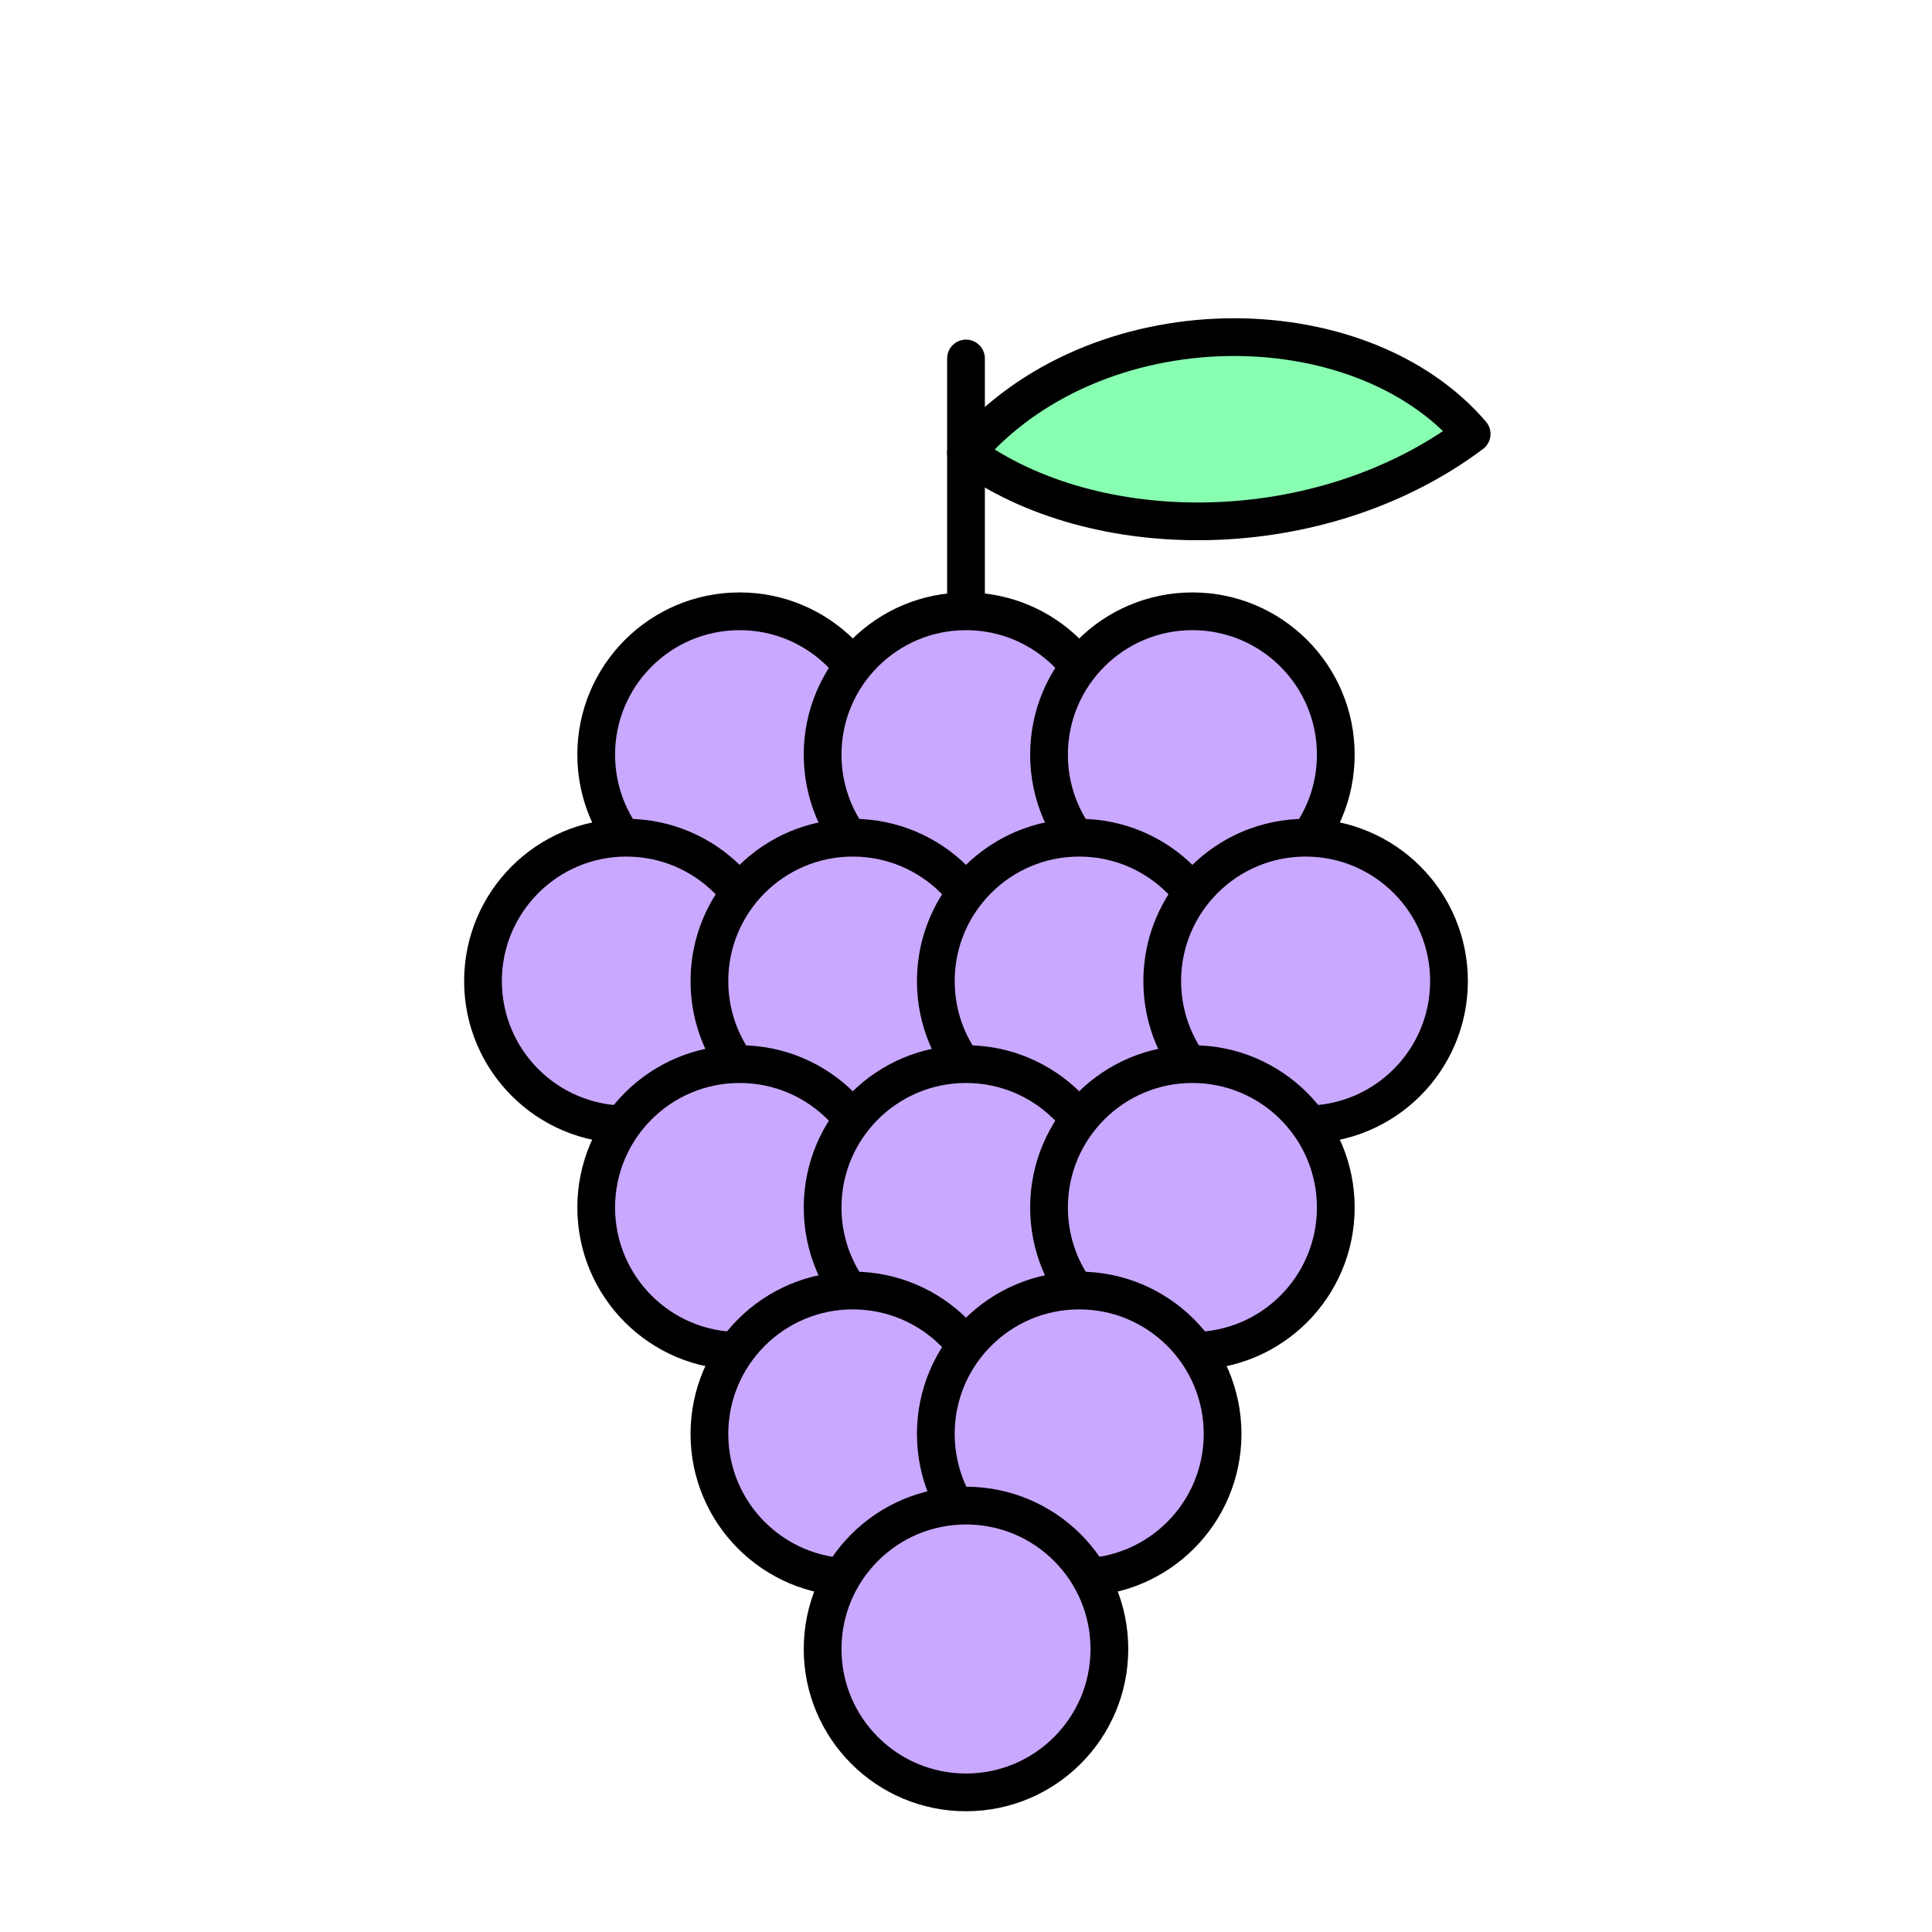
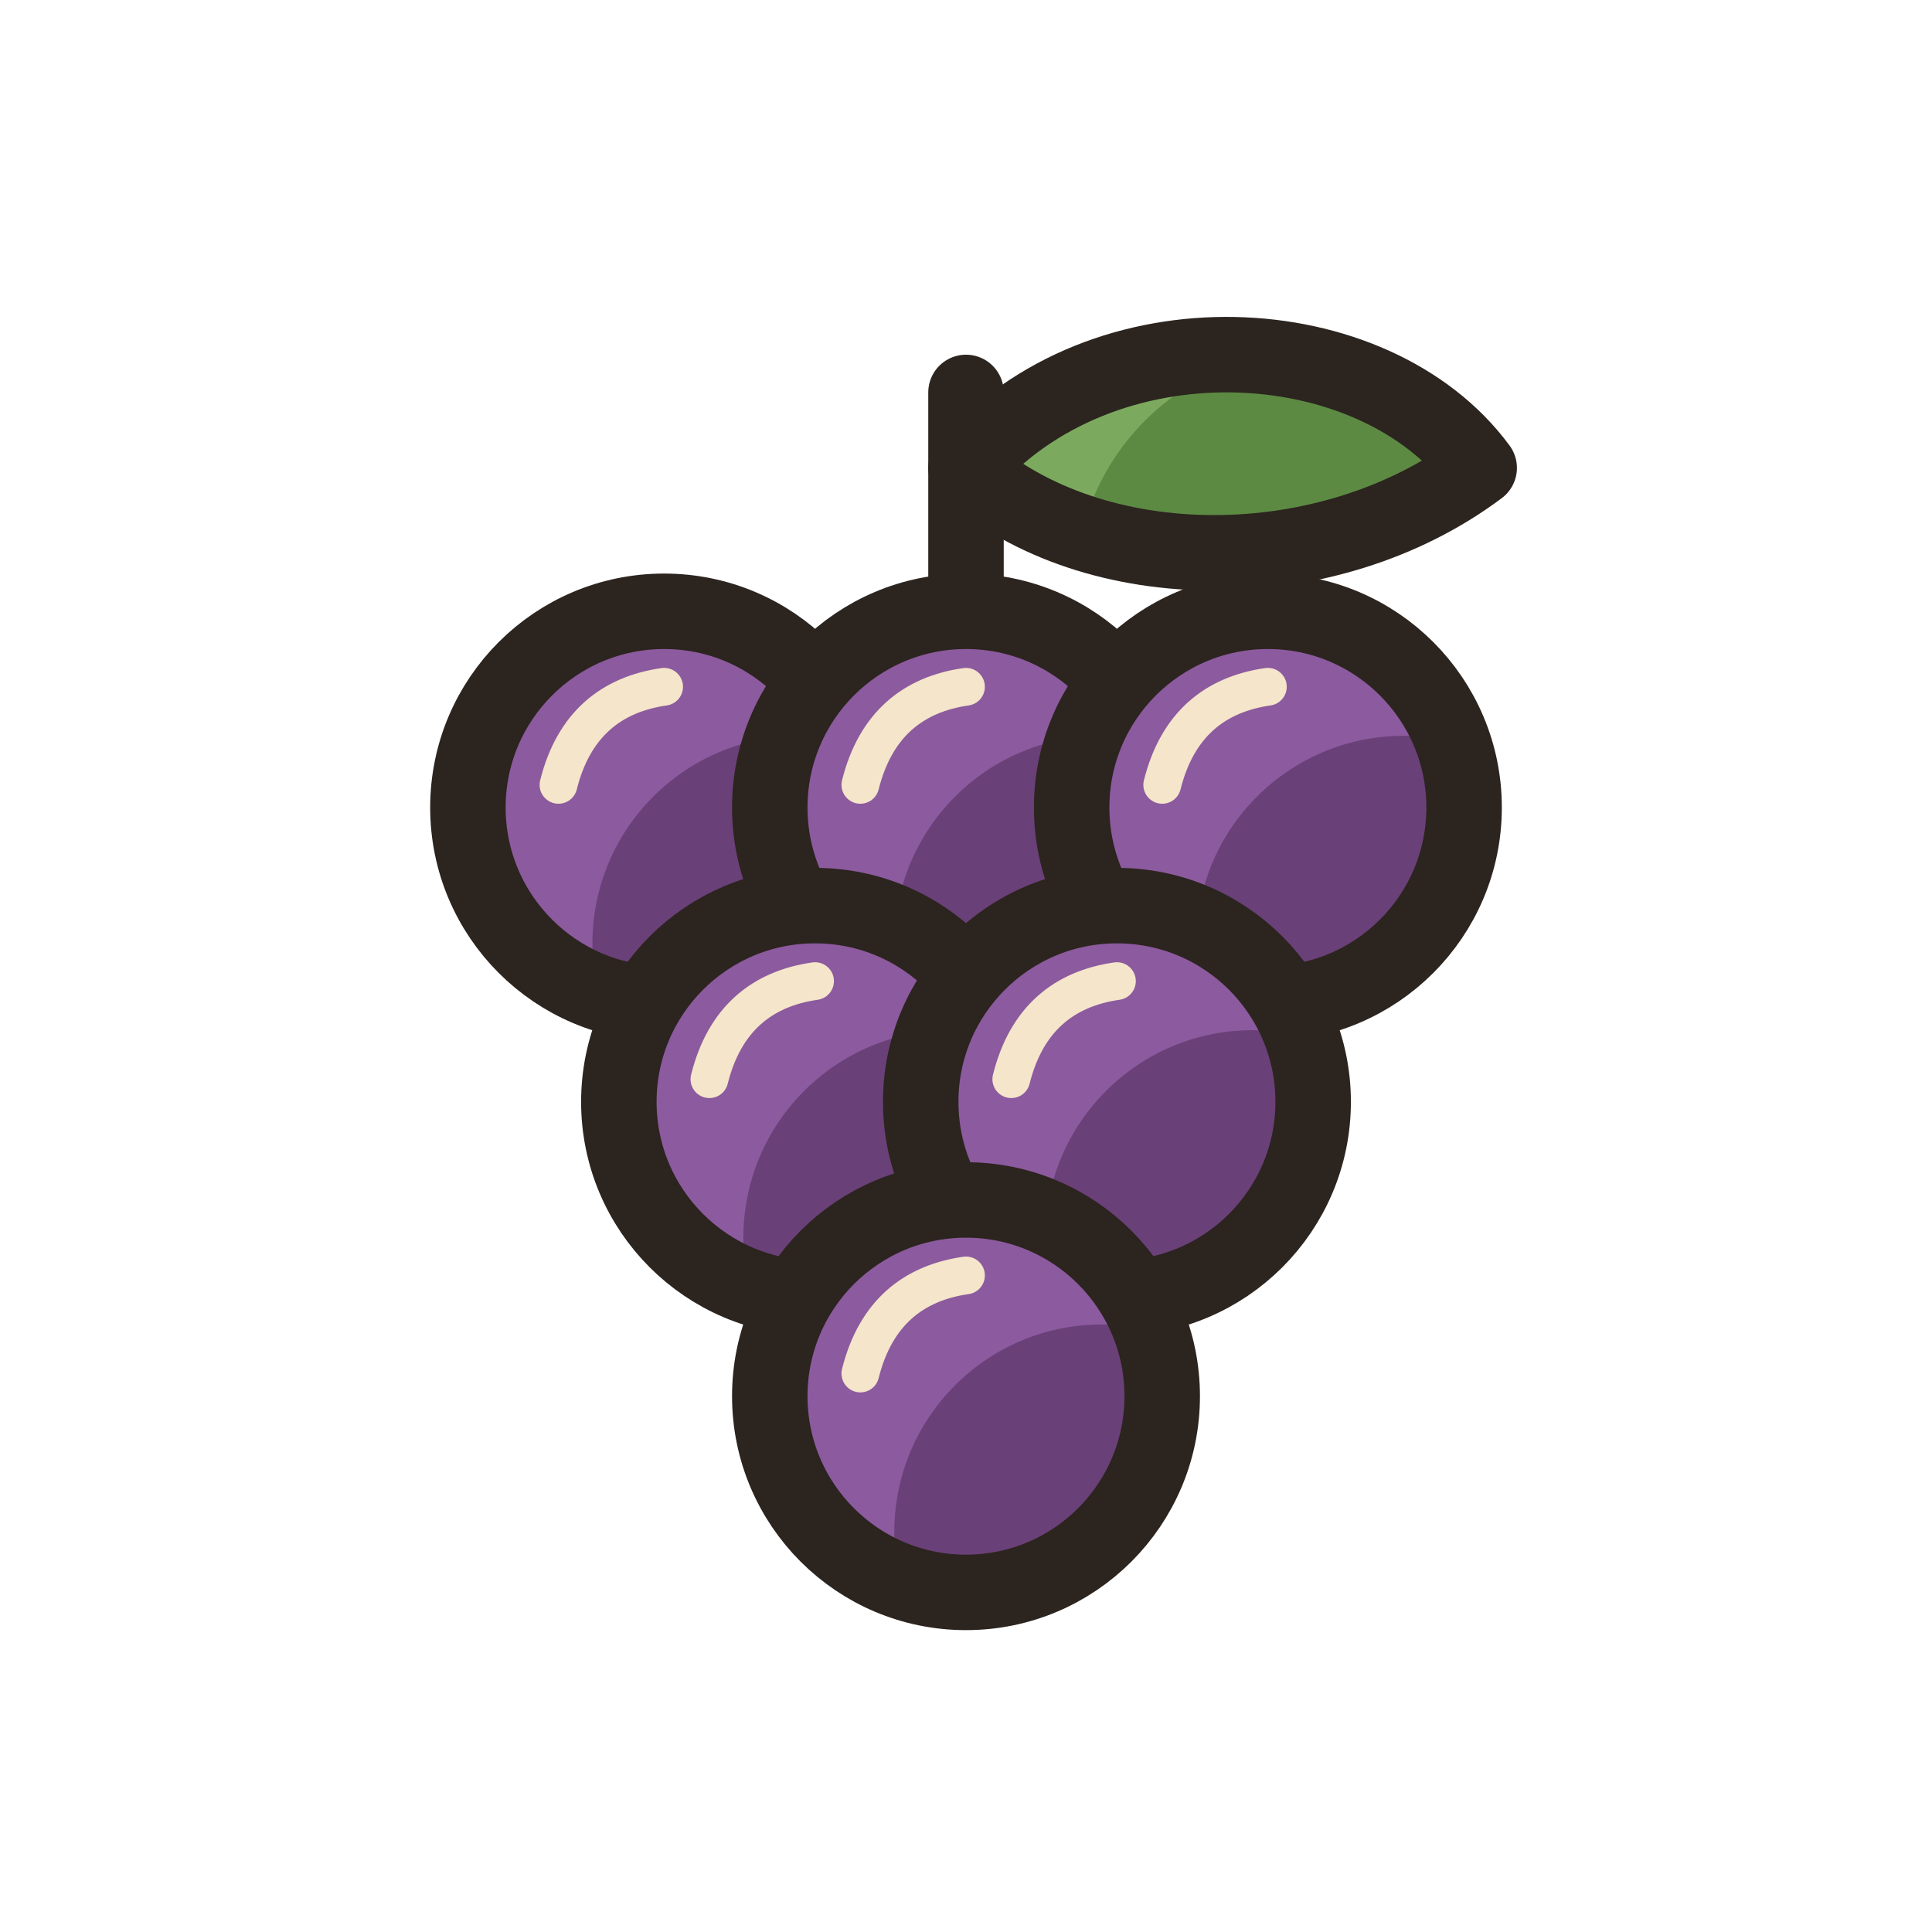
<svg xmlns="http://www.w3.org/2000/svg" width="512" height="512" viewBox="0 0 512 512" fill="none">
-   <path d="M256 170V95" stroke="black" stroke-width="10" stroke-linejoin="round" stroke-linecap="round" />
-   <path d="M256 120C290 80 360 80 390 115C350 145 290 145 256 120Z" fill="#88FFB0" stroke="black" stroke-width="10" stroke-linejoin="round" stroke-linecap="round" />
-   <circle cx="196" cy="200" r="38" fill="#C9A8FF" stroke="black" stroke-width="10" stroke-linejoin="round" stroke-linecap="round" />
-   <circle cx="256" cy="200" r="38" fill="#C9A8FF" stroke="black" stroke-width="10" stroke-linejoin="round" stroke-linecap="round" />
-   <circle cx="316" cy="200" r="38" fill="#C9A8FF" stroke="black" stroke-width="10" stroke-linejoin="round" stroke-linecap="round" />
-   <circle cx="166" cy="260" r="38" fill="#C9A8FF" stroke="black" stroke-width="10" stroke-linejoin="round" stroke-linecap="round" />
-   <circle cx="226" cy="260" r="38" fill="#C9A8FF" stroke="black" stroke-width="10" stroke-linejoin="round" stroke-linecap="round" />
-   <circle cx="286" cy="260" r="38" fill="#C9A8FF" stroke="black" stroke-width="10" stroke-linejoin="round" stroke-linecap="round" />
-   <circle cx="346" cy="260" r="38" fill="#C9A8FF" stroke="black" stroke-width="10" stroke-linejoin="round" stroke-linecap="round" />
-   <circle cx="196" cy="320" r="38" fill="#C9A8FF" stroke="black" stroke-width="10" stroke-linejoin="round" stroke-linecap="round" />
-   <circle cx="256" cy="320" r="38" fill="#C9A8FF" stroke="black" stroke-width="10" stroke-linejoin="round" stroke-linecap="round" />
-   <circle cx="316" cy="320" r="38" fill="#C9A8FF" stroke="black" stroke-width="10" stroke-linejoin="round" stroke-linecap="round" />
-   <circle cx="226" cy="380" r="38" fill="#C9A8FF" stroke="black" stroke-width="10" stroke-linejoin="round" stroke-linecap="round" />
-   <circle cx="286" cy="380" r="38" fill="#C9A8FF" stroke="black" stroke-width="10" stroke-linejoin="round" stroke-linecap="round" />
-   <circle cx="256" cy="437" r="38" fill="#C9A8FF" stroke="black" stroke-width="10" stroke-linejoin="round" stroke-linecap="round" />
+   <defs>
+     <clipPath id="grape1">
+       <path d="M256 124C292 82 364 86 392 124C352 154 290 154 256 124Z" />
+     </clipPath>
+     <clipPath id="grape2">
+       <circle cx="176" cy="214" r="52" />
+     </clipPath>
+     <clipPath id="grape3">
+       <circle cx="256" cy="214" r="52" />
+     </clipPath>
+     <clipPath id="grape4">
+       <circle cx="336" cy="214" r="52" />
+     </clipPath>
+     <clipPath id="grape5">
+       <circle cx="216" cy="292" r="52" />
+     </clipPath>
+     <clipPath id="grape6">
+       <circle cx="296" cy="292" r="52" />
+     </clipPath>
+     <clipPath id="grape7">
+       <circle cx="256" cy="370" r="52" />
+     </clipPath>
+   </defs>
+   <path d="M256 168V104" stroke="#2C241F" stroke-width="20" stroke-linecap="round" stroke-linejoin="round" />
+   <path d="M256 124C292 82 364 86 392 124C352 154 290 154 256 124Z" fill="#7BAA5E" />
+   <g clip-path="url(#grape1)">
+     <circle cx="348" cy="156" r="63" fill="#5C8A43" />
+   </g>
+   <path d="M256 124C292 82 364 86 392 124C352 154 290 154 256 124Z" stroke="#2C241F" stroke-width="20" stroke-linejoin="round" />
+   <circle cx="176" cy="214" r="52" fill="#8C5A9E" />
+   <g clip-path="url(#grape2)">
+     <circle cx="212" cy="250" r="55" fill="#6A4078" />
+   </g>
+   <circle cx="176" cy="214" r="52" stroke="#2C241F" stroke-width="20" stroke-linejoin="round" />
+   <path d="M148 208C152 192 162 184 176 182" stroke="#F4E5CB" stroke-width="10" stroke-linecap="round" />
+   <circle cx="256" cy="214" r="52" fill="#8C5A9E" />
+   <g clip-path="url(#grape3)">
+     <circle cx="292" cy="250" r="55" fill="#6A4078" />
+   </g>
+   <circle cx="256" cy="214" r="52" stroke="#2C241F" stroke-width="20" stroke-linejoin="round" />
+   <path d="M228 208C232 192 242 184 256 182" stroke="#F4E5CB" stroke-width="10" stroke-linecap="round" />
+   <circle cx="336" cy="214" r="52" fill="#8C5A9E" />
+   <g clip-path="url(#grape4)">
+     <circle cx="372" cy="250" r="55" fill="#6A4078" />
+   </g>
+   <circle cx="336" cy="214" r="52" stroke="#2C241F" stroke-width="20" stroke-linejoin="round" />
+   <path d="M308 208C312 192 322 184 336 182" stroke="#F4E5CB" stroke-width="10" stroke-linecap="round" />
+   <circle cx="216" cy="292" r="52" fill="#8C5A9E" />
+   <g clip-path="url(#grape5)">
+     <circle cx="252" cy="328" r="55" fill="#6A4078" />
+   </g>
+   <circle cx="216" cy="292" r="52" stroke="#2C241F" stroke-width="20" stroke-linejoin="round" />
+   <path d="M188 286C192 270 202 262 216 260" stroke="#F4E5CB" stroke-width="10" stroke-linecap="round" />
+   <circle cx="296" cy="292" r="52" fill="#8C5A9E" />
+   <g clip-path="url(#grape6)">
+     <circle cx="332" cy="328" r="55" fill="#6A4078" />
+   </g>
+   <circle cx="296" cy="292" r="52" stroke="#2C241F" stroke-width="20" stroke-linejoin="round" />
+   <path d="M268 286C272 270 282 262 296 260" stroke="#F4E5CB" stroke-width="10" stroke-linecap="round" />
+   <circle cx="256" cy="370" r="52" fill="#8C5A9E" />
+   <g clip-path="url(#grape7)">
+     <circle cx="292" cy="406" r="55" fill="#6A4078" />
+   </g>
+   <circle cx="256" cy="370" r="52" stroke="#2C241F" stroke-width="20" stroke-linejoin="round" />
+   <path d="M228 364C232 348 242 340 256 338" stroke="#F4E5CB" stroke-width="10" stroke-linecap="round" />
</svg>
